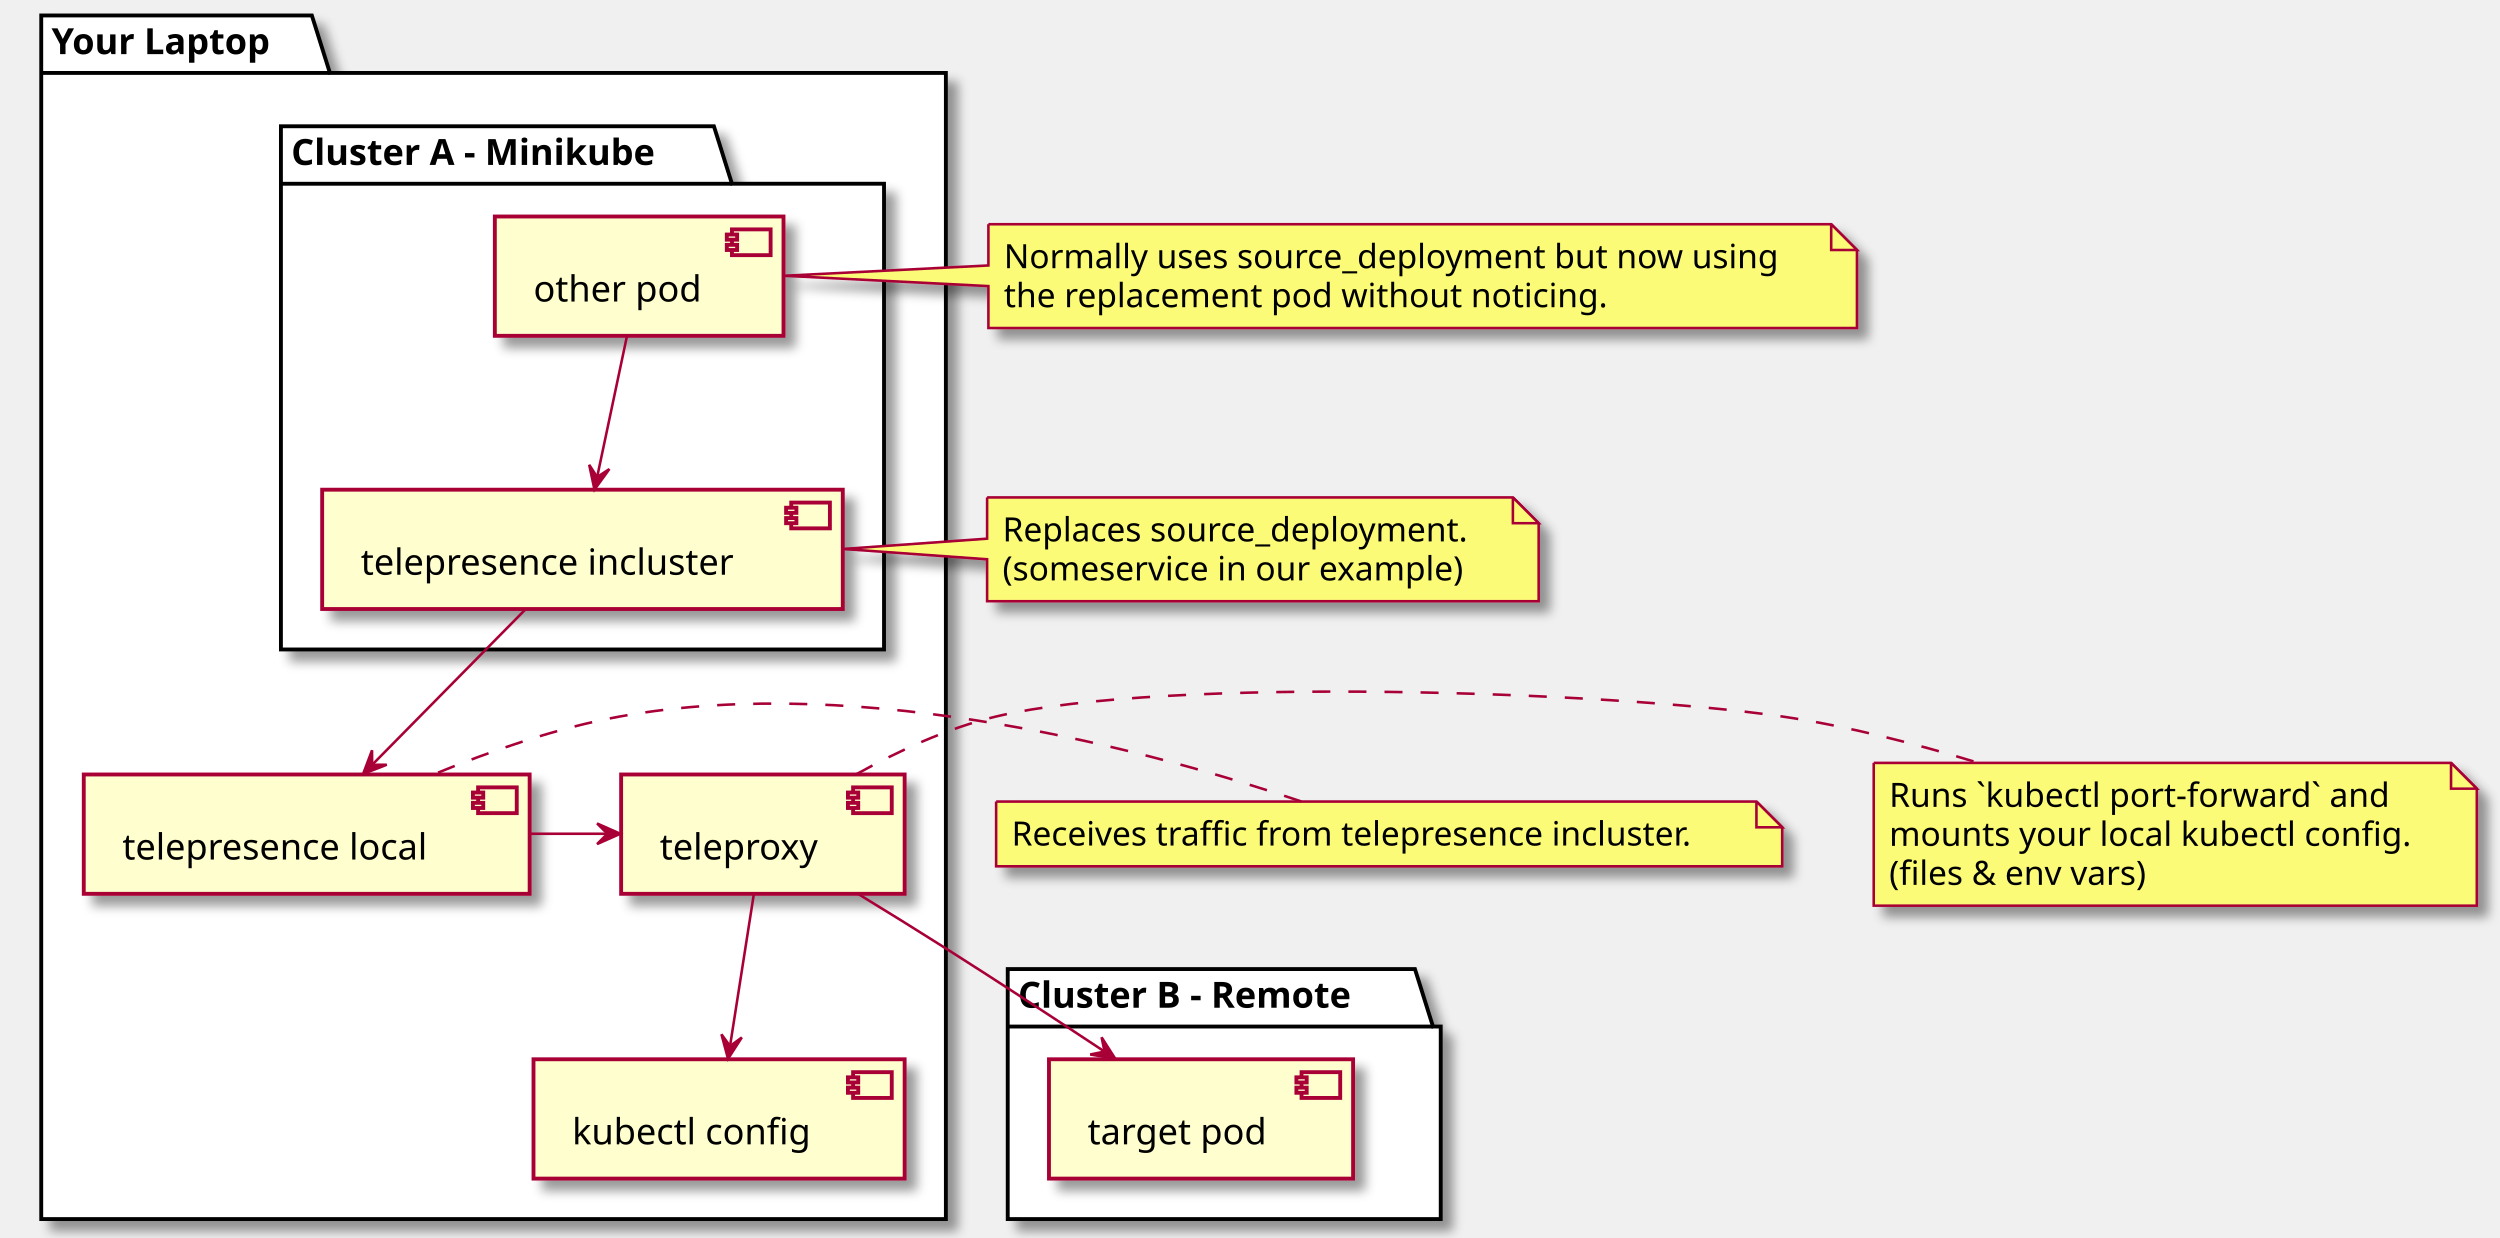
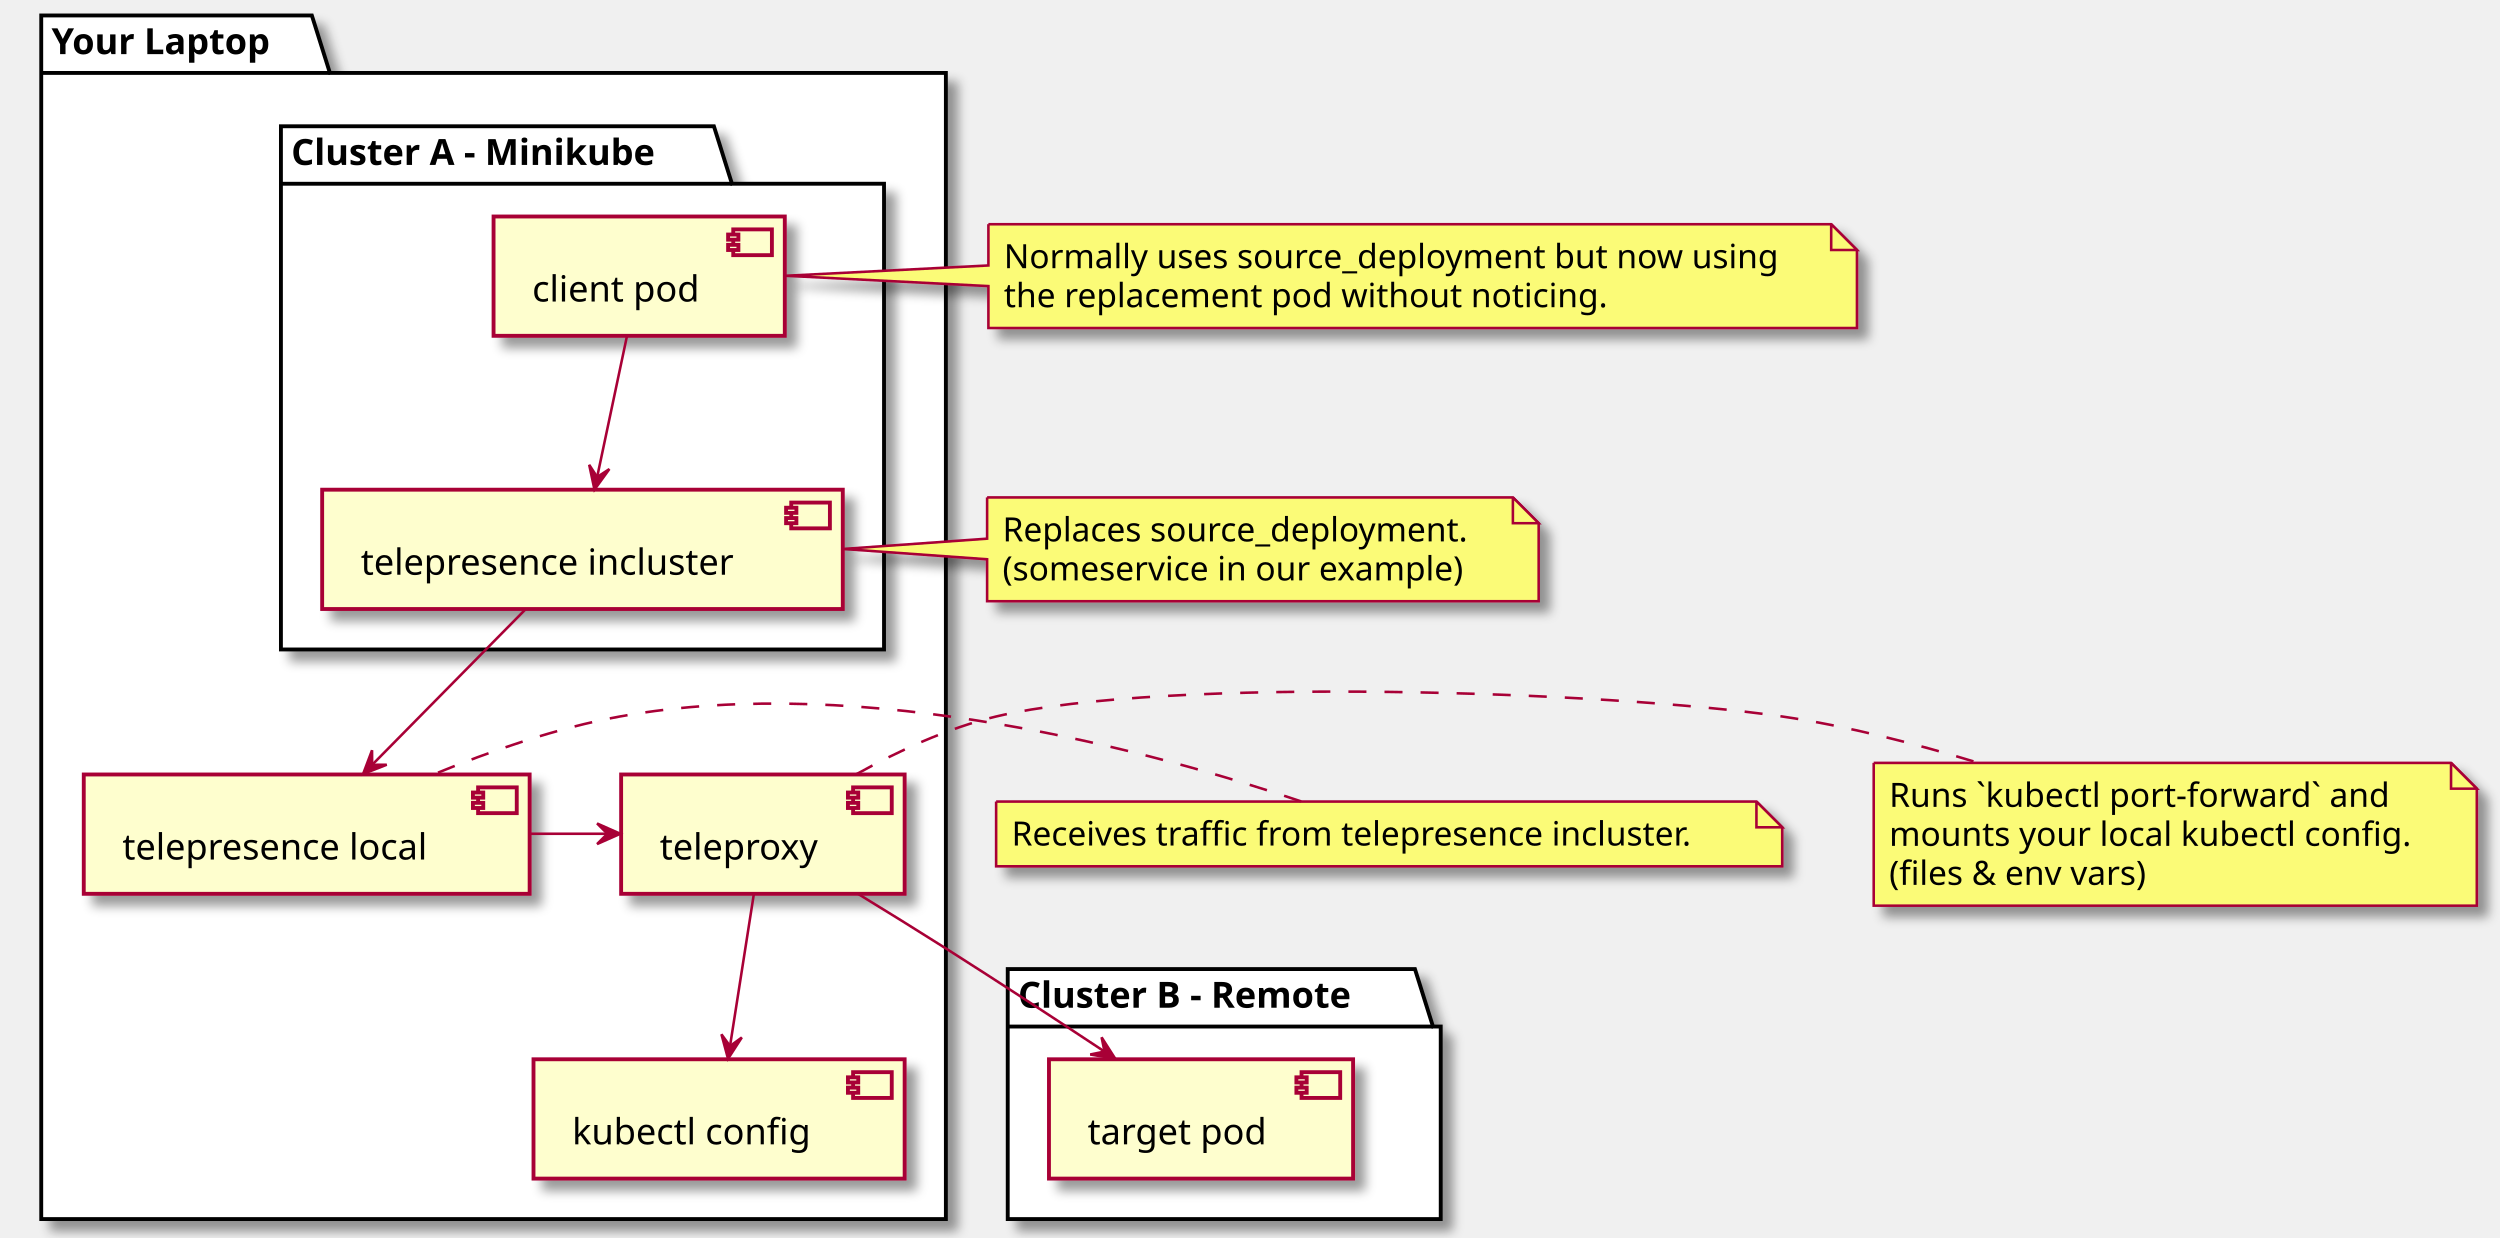
<svg xmlns="http://www.w3.org/2000/svg" contentScriptType="application/ecmascript" contentStyleType="text/css" height="480px" preserveAspectRatio="none" style="width:970px;height:480px;" version="1.1" viewBox="0 0 970 480" width="970px" zoomAndPan="magnify">
  <defs>
-     <filter height="300%" id="f1piqy0fp890gz" width="300%" x="-1" y="-1">
+     <filter height="300%" id="fqt876jitby9q" width="300%" x="-1" y="-1">
      <feGaussianBlur result="blurOut" stdDeviation="2.0" />
      <feColorMatrix in="blurOut" result="blurOut2" type="matrix" values="0 0 0 0 0 0 0 0 0 0 0 0 0 0 0 0 0 0 .4 0" />
      <feOffset dx="4.0" dy="4.0" in="blurOut2" result="blurOut3" />
      <feBlend in="SourceGraphic" in2="blurOut3" mode="normal" />
    </filter>
  </defs>
  <g>
-     <polygon fill="#FFFFFF" filter="url(#f1piqy0fp890gz)" points="16,6,121,6,128,28.297,367,28.297,367,473,16,473,16,6" style="stroke:#000000;stroke-width:1.5;" />
+     <polygon fill="#FFFFFF" filter="url(#fqt876jitby9q)" points="16,6,121,6,128,28.297,367,28.297,367,473,16,473,16,6" style="stroke:#000000;stroke-width:1.5;" />
    <line style="stroke:#000000;stroke-width:1.5;" x1="16" x2="128" y1="28.297" y2="28.297" />
    <text fill="#000000" font-family="sans-serif" font-size="14" font-weight="bold" lengthAdjust="spacing" textLength="99" x="20" y="20.995">Your Laptop</text>
-     <polygon fill="#FFFFFF" filter="url(#f1piqy0fp890gz)" points="109,49,277,49,284,71.297,343,71.297,343,252,109,252,109,49" style="stroke:#000000;stroke-width:1.5;" />
+     <polygon fill="#FFFFFF" filter="url(#fqt876jitby9q)" points="109,49,277,49,284,71.297,343,71.297,343,252,109,252,109,49" style="stroke:#000000;stroke-width:1.5;" />
    <line style="stroke:#000000;stroke-width:1.5;" x1="109" x2="284" y1="71.297" y2="71.297" />
    <text fill="#000000" font-family="sans-serif" font-size="14" font-weight="bold" lengthAdjust="spacing" textLength="162" x="113" y="63.995">Cluster A - Minikube</text>
-     <polygon fill="#FFFFFF" filter="url(#f1piqy0fp890gz)" points="391,376,549,376,556,398.297,559,398.297,559,473,391,473,391,376" style="stroke:#000000;stroke-width:1.5;" />
+     <polygon fill="#FFFFFF" filter="url(#fqt876jitby9q)" points="391,376,549,376,556,398.297,559,398.297,559,473,391,473,391,376" style="stroke:#000000;stroke-width:1.5;" />
    <line style="stroke:#000000;stroke-width:1.5;" x1="391" x2="556" y1="398.297" y2="398.297" />
    <text fill="#000000" font-family="sans-serif" font-size="14" font-weight="bold" lengthAdjust="spacing" textLength="152" x="395" y="390.995">Cluster B - Remote</text>
-     <rect fill="#FEFECE" filter="url(#f1piqy0fp890gz)" height="46.297" style="stroke:#A80036;stroke-width:1.5;" width="110" x="241" y="300.5" />
+     <rect fill="#FEFECE" filter="url(#fqt876jitby9q)" height="46.297" style="stroke:#A80036;stroke-width:1.5;" width="110" x="241" y="300.5" />
    <rect fill="#FEFECE" height="10" style="stroke:#A80036;stroke-width:1.5;" width="15" x="331" y="305.5" />
    <rect fill="#FEFECE" height="2" style="stroke:#A80036;stroke-width:1.5;" width="4" x="329" y="307.5" />
    <rect fill="#FEFECE" height="2" style="stroke:#A80036;stroke-width:1.5;" width="4" x="329" y="311.5" />
    <text fill="#000000" font-family="sans-serif" font-size="14" lengthAdjust="spacing" textLength="70" x="256" y="333.495">teleproxy</text>
-     <rect fill="#FEFECE" filter="url(#f1piqy0fp890gz)" height="46.297" style="stroke:#A80036;stroke-width:1.5;" width="173" x="32.5" y="300.5" />
+     <rect fill="#FEFECE" filter="url(#fqt876jitby9q)" height="46.297" style="stroke:#A80036;stroke-width:1.5;" width="173" x="32.5" y="300.5" />
    <rect fill="#FEFECE" height="10" style="stroke:#A80036;stroke-width:1.5;" width="15" x="185.5" y="305.5" />
    <rect fill="#FEFECE" height="2" style="stroke:#A80036;stroke-width:1.5;" width="4" x="183.5" y="307.5" />
    <rect fill="#FEFECE" height="2" style="stroke:#A80036;stroke-width:1.5;" width="4" x="183.5" y="311.5" />
    <text fill="#000000" font-family="sans-serif" font-size="14" lengthAdjust="spacing" textLength="133" x="47.5" y="333.495">telepresence local</text>
-     <rect fill="#FEFECE" filter="url(#f1piqy0fp890gz)" height="46.297" style="stroke:#A80036;stroke-width:1.5;" width="144" x="207" y="411" />
+     <rect fill="#FEFECE" filter="url(#fqt876jitby9q)" height="46.297" style="stroke:#A80036;stroke-width:1.5;" width="144" x="207" y="411" />
    <rect fill="#FEFECE" height="10" style="stroke:#A80036;stroke-width:1.5;" width="15" x="331" y="416" />
    <rect fill="#FEFECE" height="2" style="stroke:#A80036;stroke-width:1.5;" width="4" x="329" y="418" />
    <rect fill="#FEFECE" height="2" style="stroke:#A80036;stroke-width:1.5;" width="4" x="329" y="422" />
    <text fill="#000000" font-family="sans-serif" font-size="14" lengthAdjust="spacing" textLength="104" x="222" y="443.995">kubectl config</text>
-     <rect fill="#FEFECE" filter="url(#f1piqy0fp890gz)" height="46.297" style="stroke:#A80036;stroke-width:1.5;" width="202" x="125" y="190" />
+     <rect fill="#FEFECE" filter="url(#fqt876jitby9q)" height="46.297" style="stroke:#A80036;stroke-width:1.5;" width="202" x="125" y="190" />
    <rect fill="#FEFECE" height="10" style="stroke:#A80036;stroke-width:1.5;" width="15" x="307" y="195" />
    <rect fill="#FEFECE" height="2" style="stroke:#A80036;stroke-width:1.5;" width="4" x="305" y="197" />
    <rect fill="#FEFECE" height="2" style="stroke:#A80036;stroke-width:1.5;" width="4" x="305" y="201" />
    <text fill="#000000" font-family="sans-serif" font-size="14" lengthAdjust="spacing" textLength="162" x="140" y="222.995">telepresence incluster</text>
-     <rect fill="#FEFECE" filter="url(#f1piqy0fp890gz)" height="46.297" style="stroke:#A80036;stroke-width:1.5;" width="112" x="192" y="84" />
-     <rect fill="#FEFECE" height="10" style="stroke:#A80036;stroke-width:1.5;" width="15" x="284" y="89" />
-     <rect fill="#FEFECE" height="2" style="stroke:#A80036;stroke-width:1.5;" width="4" x="282" y="91" />
-     <rect fill="#FEFECE" height="2" style="stroke:#A80036;stroke-width:1.5;" width="4" x="282" y="95" />
-     <text fill="#000000" font-family="sans-serif" font-size="14" lengthAdjust="spacing" textLength="72" x="207" y="116.995">other pod</text>
-     <rect fill="#FEFECE" filter="url(#f1piqy0fp890gz)" height="46.297" style="stroke:#A80036;stroke-width:1.5;" width="118" x="407" y="411" />
+     <rect fill="#FEFECE" filter="url(#fqt876jitby9q)" height="46.297" style="stroke:#A80036;stroke-width:1.5;" width="113" x="191.5" y="84" />
+     <rect fill="#FEFECE" height="10" style="stroke:#A80036;stroke-width:1.5;" width="15" x="284.5" y="89" />
+     <rect fill="#FEFECE" height="2" style="stroke:#A80036;stroke-width:1.5;" width="4" x="282.5" y="91" />
+     <rect fill="#FEFECE" height="2" style="stroke:#A80036;stroke-width:1.5;" width="4" x="282.5" y="95" />
+     <text fill="#000000" font-family="sans-serif" font-size="14" lengthAdjust="spacing" textLength="73" x="206.5" y="116.995">client pod</text>
+     <rect fill="#FEFECE" filter="url(#fqt876jitby9q)" height="46.297" style="stroke:#A80036;stroke-width:1.5;" width="118" x="407" y="411" />
    <rect fill="#FEFECE" height="10" style="stroke:#A80036;stroke-width:1.5;" width="15" x="505" y="416" />
    <rect fill="#FEFECE" height="2" style="stroke:#A80036;stroke-width:1.5;" width="4" x="503" y="418" />
    <rect fill="#FEFECE" height="2" style="stroke:#A80036;stroke-width:1.5;" width="4" x="503" y="422" />
    <text fill="#000000" font-family="sans-serif" font-size="14" lengthAdjust="spacing" textLength="78" x="422" y="443.995">target pod</text>
-     <path d="M383,193 L383,209 L327.062,213 L383,217 L383,233.266 A0,0 0 0 0 383,233.266 L597,233.266 A0,0 0 0 0 597,233.266 L597,203 L587,193 L383,193 A0,0 0 0 0 383,193 " fill="#FBFB77" filter="url(#f1piqy0fp890gz)" style="stroke:#A80036;stroke-width:1.0;" />
+     <path d="M383,193 L383,209 L327.062,213 L383,217 L383,233.266 A0,0 0 0 0 383,233.266 L597,233.266 A0,0 0 0 0 597,233.266 L597,203 L587,193 L383,193 A0,0 0 0 0 383,193 " fill="#FBFB77" filter="url(#fqt876jitby9q)" style="stroke:#A80036;stroke-width:1.0;" />
    <path d="M587,193 L587,203 L597,203 L587,193 " fill="#FBFB77" style="stroke:#A80036;stroke-width:1.0;" />
    <text fill="#000000" font-family="sans-serif" font-size="13" lengthAdjust="spacing" textLength="193" x="389" y="210.067">Replaces source_deployment.</text>
    <text fill="#000000" font-family="sans-serif" font-size="13" lengthAdjust="spacing" textLength="192" x="389" y="225.2">(someservice in our example)</text>
-     <path d="M386.5,311 L386.5,336.133 L691.5,336.133 L691.5,321 L681.5,311 L386.5,311 " fill="#FBFB77" filter="url(#f1piqy0fp890gz)" style="stroke:#A80036;stroke-width:1.0;" />
+     <path d="M386.5,311 L386.5,336.133 L691.5,336.133 L691.5,321 L681.5,311 L386.5,311 " fill="#FBFB77" filter="url(#fqt876jitby9q)" style="stroke:#A80036;stroke-width:1.0;" />
    <path d="M681.5,311 L681.5,321 L691.5,321 L681.5,311 " fill="#FBFB77" style="stroke:#A80036;stroke-width:1.0;" />
    <text fill="#000000" font-family="sans-serif" font-size="13" lengthAdjust="spacing" textLength="284" x="392.5" y="328.067">Receives traffic from telepresence incluster.</text>
-     <path d="M727,296 L727,351.398 L961,351.398 L961,306 L951,296 L727,296 " fill="#FBFB77" filter="url(#f1piqy0fp890gz)" style="stroke:#A80036;stroke-width:1.0;" />
+     <path d="M727,296 L727,351.398 L961,351.398 L961,306 L951,296 L727,296 " fill="#FBFB77" filter="url(#fqt876jitby9q)" style="stroke:#A80036;stroke-width:1.0;" />
    <path d="M951,296 L951,306 L961,306 L951,296 " fill="#FBFB77" style="stroke:#A80036;stroke-width:1.0;" />
    <text fill="#000000" font-family="sans-serif" font-size="13" lengthAdjust="spacing" textLength="209" x="733" y="313.067">Runs `kubectl port-forward` and</text>
    <text fill="#000000" font-family="sans-serif" font-size="13" lengthAdjust="spacing" textLength="212" x="733" y="328.2">mounts your local kubectl config.</text>
    <text fill="#000000" font-family="sans-serif" font-size="13" lengthAdjust="spacing" textLength="110" x="733" y="343.332">(files &amp; env vars)</text>
-     <path d="M383.5,87 L383.5,103 L304.109,107 L383.5,111 L383.5,127.266 A0,0 0 0 0 383.5,127.266 L720.5,127.266 A0,0 0 0 0 720.5,127.266 L720.5,97 L710.5,87 L383.5,87 A0,0 0 0 0 383.5,87 " fill="#FBFB77" filter="url(#f1piqy0fp890gz)" style="stroke:#A80036;stroke-width:1.0;" />
+     <path d="M383.5,87 L383.5,103 L304.703,107 L383.5,111 L383.5,127.266 A0,0 0 0 0 383.5,127.266 L720.5,127.266 A0,0 0 0 0 720.5,127.266 L720.5,97 L710.5,87 L383.5,87 A0,0 0 0 0 383.5,87 " fill="#FBFB77" filter="url(#fqt876jitby9q)" style="stroke:#A80036;stroke-width:1.0;" />
    <path d="M710.5,87 L710.5,97 L720.5,97 L710.5,87 " fill="#FBFB77" style="stroke:#A80036;stroke-width:1.0;" />
    <text fill="#000000" font-family="sans-serif" font-size="13" lengthAdjust="spacing" textLength="316" x="389.5" y="104.067">Normally uses source_deployment but now using</text>
    <text fill="#000000" font-family="sans-serif" font-size="13" lengthAdjust="spacing" textLength="244" x="389.5" y="119.2">the replacement pod without noticing.</text>
    <path d="M204.089,236.218 C186.778,253.772 162.593,278.295 144.43,296.713 " fill="none" id="telepresence incluster-to-telepresence local" style="stroke:#A80036;stroke-width:1.0;" />
    <polygon fill="#A80036" points="140.882,300.311,150.05,296.712,144.393,296.751,144.354,291.094,140.882,300.311" style="stroke:#A80036;stroke-width:1.0;" />
    <path d="M205.771,323.5 C215.676,323.5 225.581,323.5 235.485,323.5 " fill="none" id="telepresence local-to-teleproxy" style="stroke:#A80036;stroke-width:1.0;" />
    <polygon fill="#A80036" points="240.665,323.5,231.665,319.5,235.665,323.5,231.665,327.5,240.665,323.5" style="stroke:#A80036;stroke-width:1.0;" />
    <path d="M332.62,346.636 C343.71,353.419 355.892,360.953 367,368 C387.327,380.896 409.768,395.591 428.138,407.743 " fill="none" id="teleproxy-to-target pod" style="stroke:#A80036;stroke-width:1.0;" />
    <polygon fill="#A80036" points="432.717,410.775,427.421,402.471,428.548,408.015,423.005,409.142,432.717,410.775" style="stroke:#A80036;stroke-width:1.0;" />
    <path d="M292.519,346.718 C289.837,363.833 286.118,387.574 283.259,405.82 " fill="none" id="teleproxy-to-kubectl config" style="stroke:#A80036;stroke-width:1.0;" />
    <polygon fill="#A80036" points="282.477,410.811,287.822,402.539,283.251,405.872,279.919,401.3,282.477,410.811" style="stroke:#A80036;stroke-width:1.0;" />
-     <path d="M243.334,130.056 C239.951,146.05 235.355,167.778 231.745,184.842 " fill="none" id="other pod-to-telepresence incluster" style="stroke:#A80036;stroke-width:1.0;" />
+     <path d="M243.334,130.056 C239.951,146.05 235.355,167.778 231.745,184.842 " fill="none" id="client pod-to-telepresence incluster" style="stroke:#A80036;stroke-width:1.0;" />
    <polygon fill="#A80036" points="230.659,189.976,236.437,182,231.695,185.084,228.61,180.343,230.659,189.976" style="stroke:#A80036;stroke-width:1.0;" />
-     <path d="M504.875,310.954 C449.319,292.175 335.927,260.718 240.5,278 C216.009,282.435 190.024,291.519 168.397,300.412 " fill="none" id="GMN518825-telepresence local" style="stroke:#A80036;stroke-width:1.0;stroke-dasharray:7.0,7.0;" />
-     <path d="M332.366,300.34 C348.322,291.494 367.678,282.465 386.5,278 C452.447,262.355 624.433,268.208 691.5,278 C716.652,281.672 743.421,288.581 767.397,295.927 " fill="none" id="teleproxy-GMN518828" style="stroke:#A80036;stroke-width:1.0;stroke-dasharray:7.0,7.0;" />
+     <path d="M504.875,310.954 C449.319,292.175 335.927,260.718 240.5,278 C216.009,282.435 190.024,291.519 168.397,300.412 " fill="none" id="GMN2853-telepresence local" style="stroke:#A80036;stroke-width:1.0;stroke-dasharray:7.0,7.0;" />
+     <path d="M332.366,300.34 C348.322,291.494 367.678,282.465 386.5,278 C452.447,262.355 624.433,268.208 691.5,278 C716.652,281.672 743.421,288.581 767.397,295.927 " fill="none" id="teleproxy-GMN2856" style="stroke:#A80036;stroke-width:1.0;stroke-dasharray:7.0,7.0;" />
  </g>
</svg>
